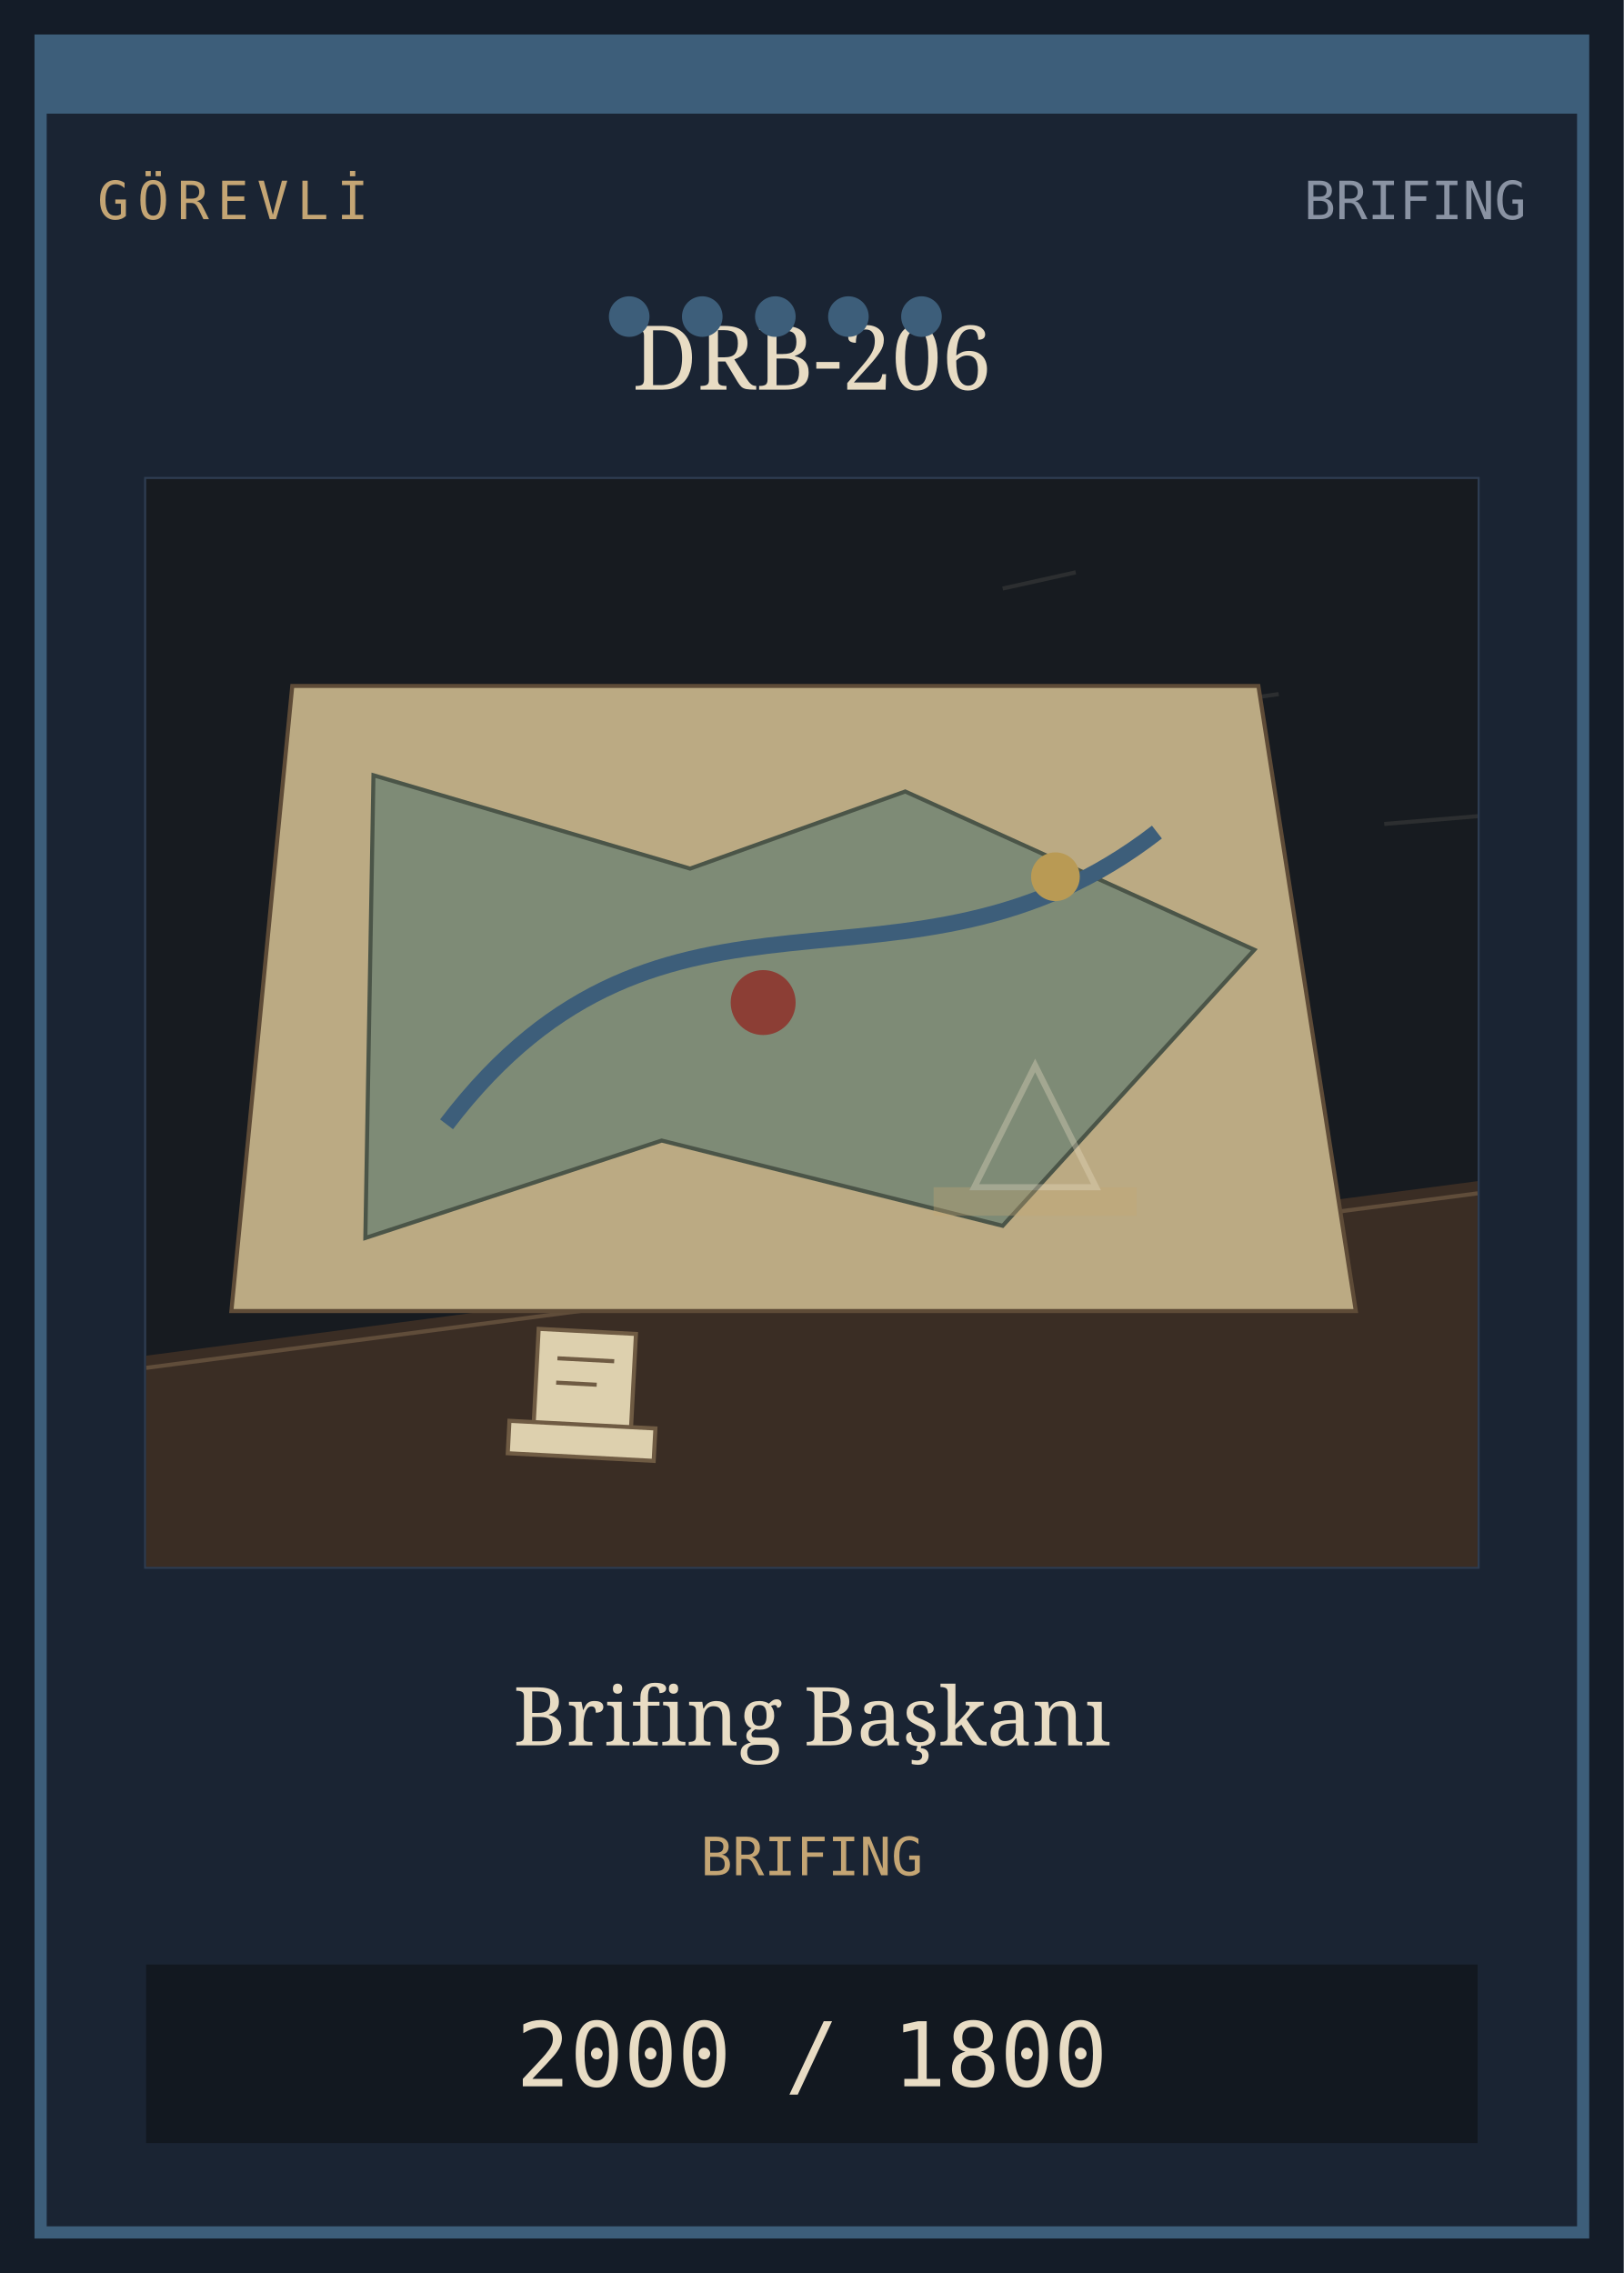
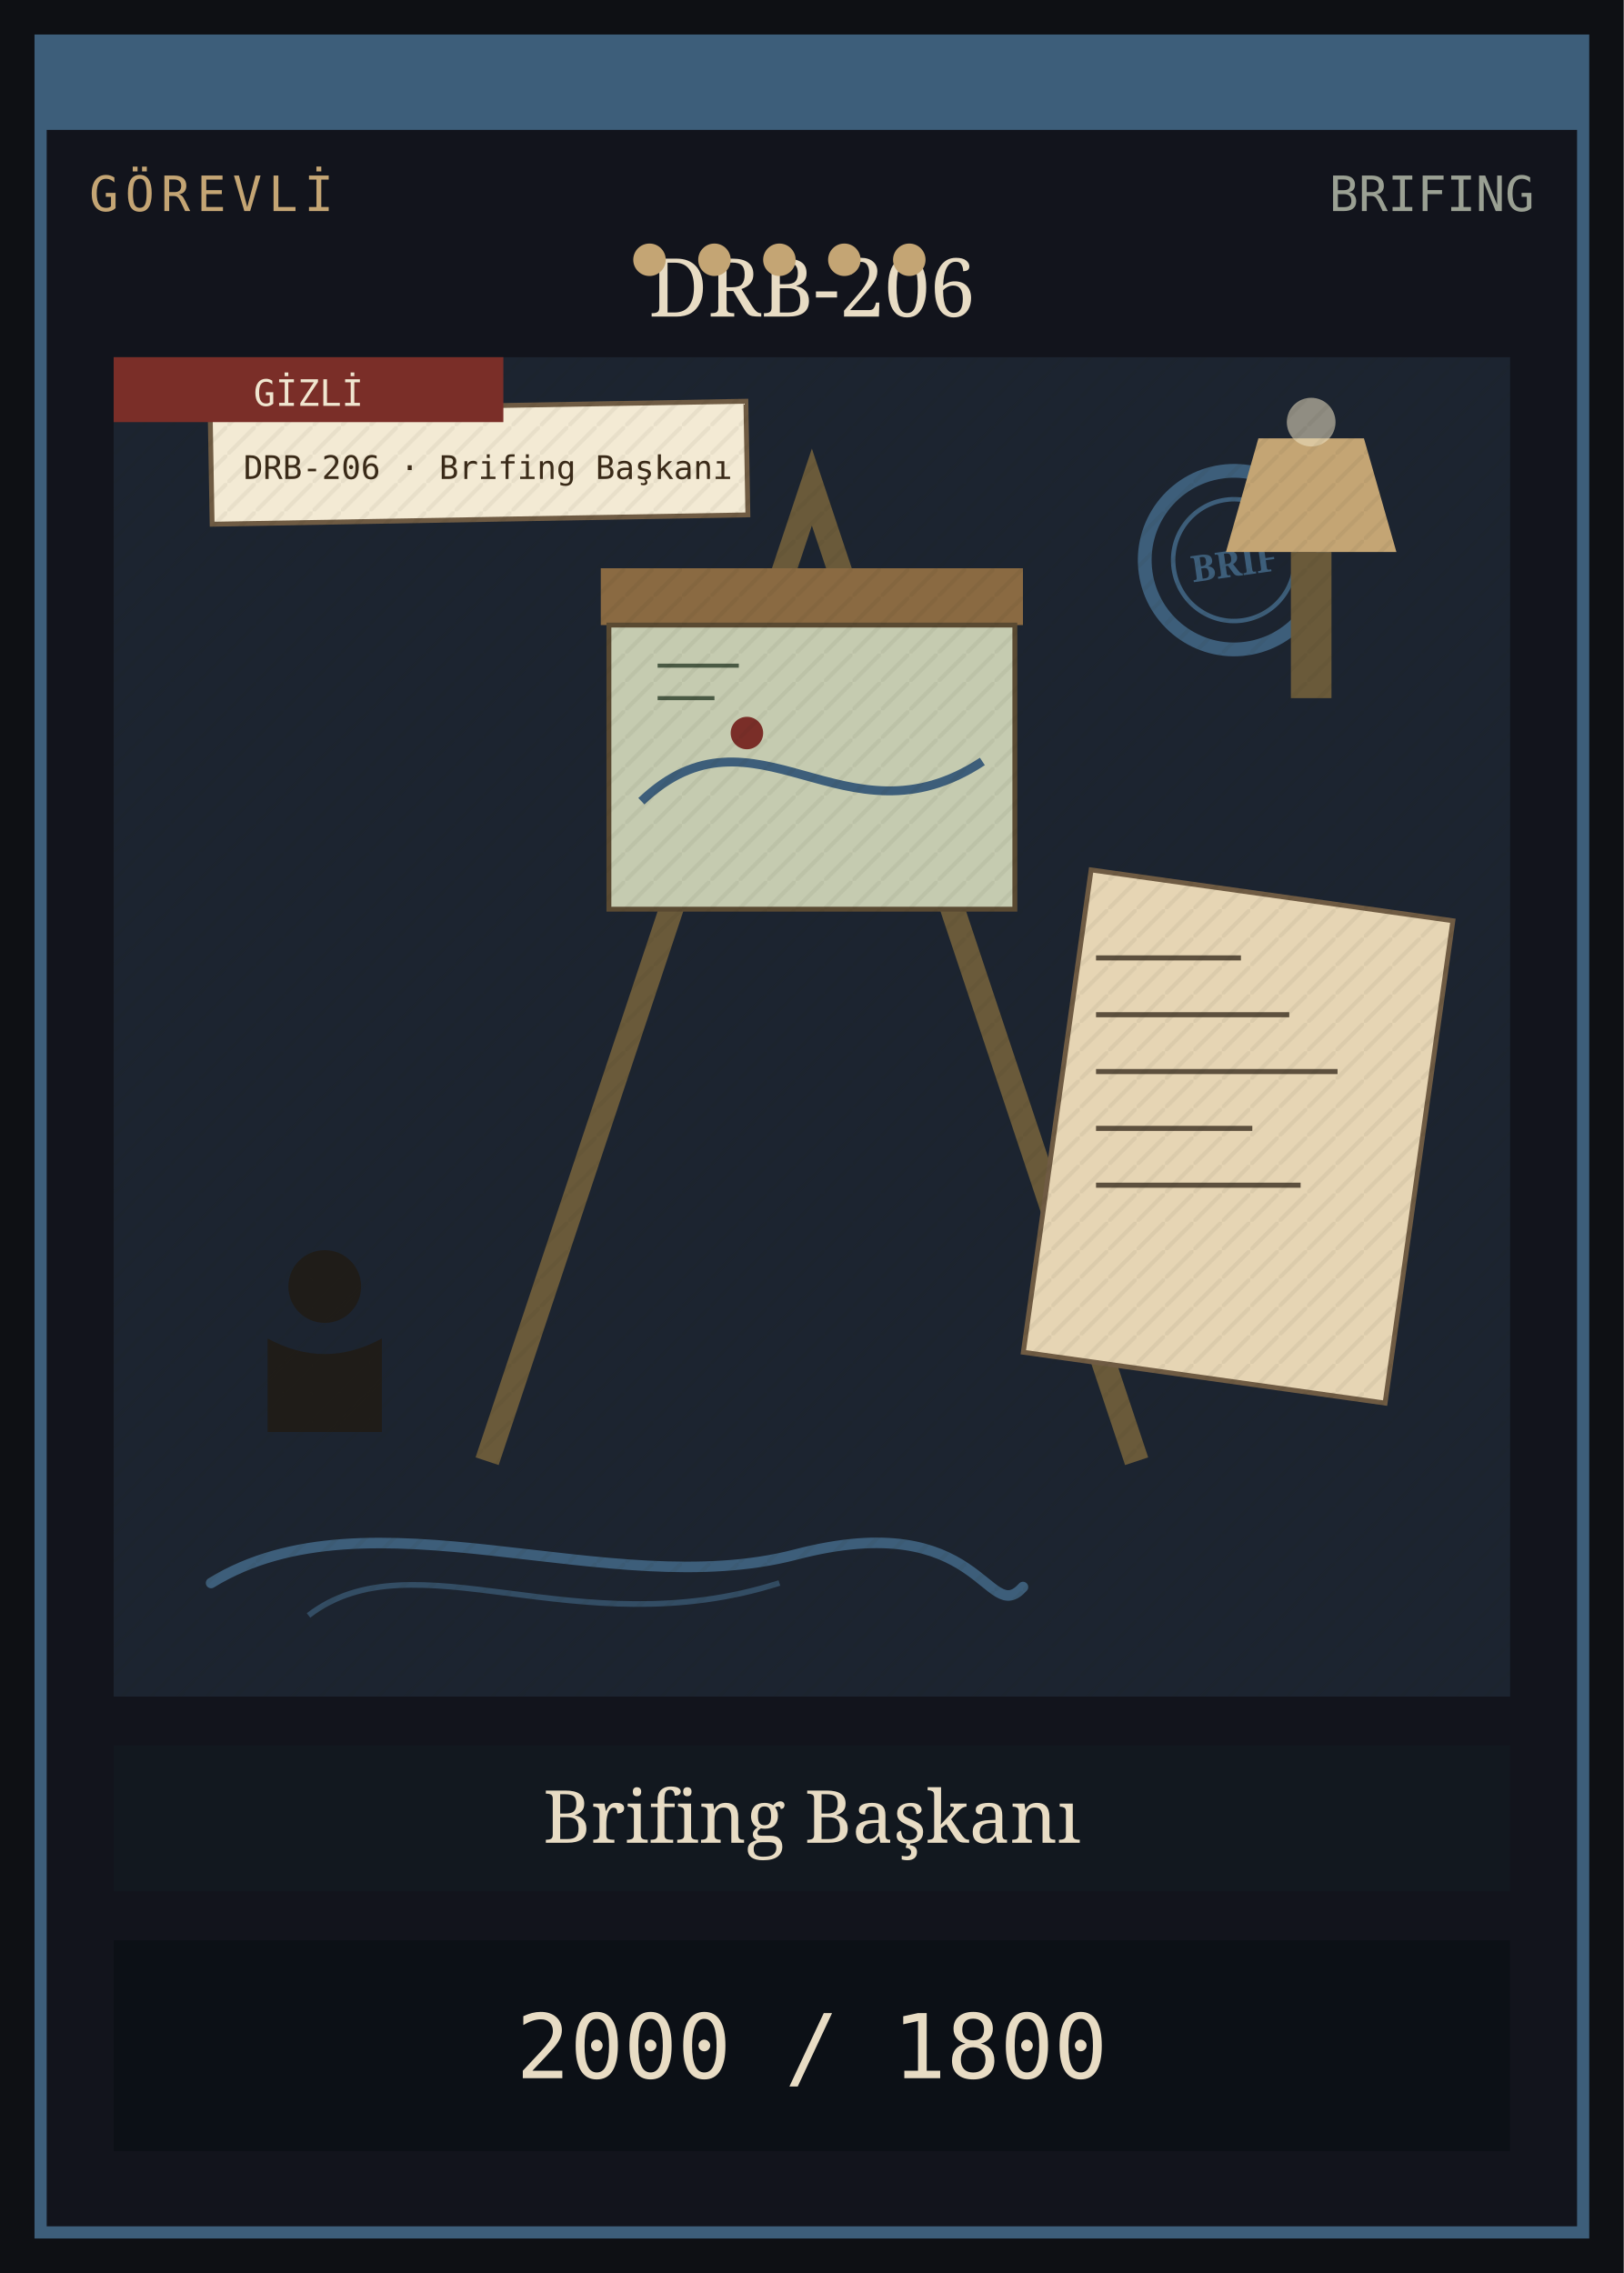
<svg xmlns="http://www.w3.org/2000/svg" viewBox="0 0 400 560" width="400" height="560">
  <defs>
-     <clipPath id="scene">
-       <rect x="36" y="118" width="328" height="268" />
+     <pattern id="grain" width="7" height="7" patternUnits="userSpaceOnUse">
+       <path d="M0 7 L7 0" stroke="#2a2218" opacity=".055" />
+     </pattern>
+     <clipPath id="well-DRB-206">
+       <rect x="28" y="88" width="344" height="330" />
    </clipPath>
  </defs>
-   <rect width="400" height="560" fill="#141c28" />
-   <rect x="10" y="10" width="380" height="540" fill="#1a2433" stroke="#3d5e7a" stroke-width="3" />
-   <rect x="10" y="10" width="380" height="18" fill="#3d5e7a" />
-   <text x="24" y="54" fill="#c4a574" font-family="ui-monospace,monospace" font-size="13" letter-spacing="2">GÖREVLİ</text>
-   <text x="376" y="54" text-anchor="end" fill="#8a93a3" font-family="ui-monospace,monospace" font-size="13">BRIFING</text>
-   <text x="200" y="96" text-anchor="middle" fill="#e8dcc4" font-family="Georgia,serif" font-size="22">DRB-206</text>
-   <circle cx="155" cy="78" r="5" fill="#3d5e7a" />
-   <circle cx="173" cy="78" r="5" fill="#3d5e7a" />
-   <circle cx="191" cy="78" r="5" fill="#3d5e7a" />
-   <circle cx="209" cy="78" r="5" fill="#3d5e7a" />
-   <circle cx="227" cy="78" r="5" fill="#3d5e7a" />
-   <rect x="36" y="118" width="328" height="268" fill="#243044" stroke="#2e3d52" stroke-width="1" />
-   <g clip-path="url(#scene)">
-     <rect x="36" y="118" width="328" height="268" fill="#171b20" />
-     <path d="M36 334 L364 291 V386 H36Z" fill="#3a2d24" />
-     <path d="M36 337 L364 294" stroke="#8f7355" opacity=".45" />
-     <path d="M247 145 l18 -4" stroke="#eadfbe" opacity=".10" />
-     <path d="M294 174 l21 -3" stroke="#eadfbe" opacity=".10" />
-     <path d="M341 203 l24 -2" stroke="#eadfbe" opacity=".10" />
-     <path d="M88 232 l27 -1" stroke="#eadfbe" opacity=".10" />
-     <path d="M135 261 l30 0" stroke="#eadfbe" opacity=".10" />
-     <path d="M182 290 l33 1" stroke="#eadfbe" opacity=".10" />
-     <path d="M229 319 l36 2" stroke="#eadfbe" opacity=".10" />
-     <path d="M72 169h238l24 154H57Z" fill="#bbaa83" stroke="#5e4b37" />
-     <path d="M92 191l78 23 53-19 86 39-62 68-84-21-73 24Z" fill="#7e8b76" stroke="#4b5548" />
-     <path d="M110 277c54-71 113-24 175-72" fill="none" stroke="#3d5e7a" stroke-width="4" />
-     <circle cx="188" cy="247" r="8" fill="#8c3e35" />
-     <circle cx="260" cy="216" r="6" fill="#b99a54" />
-     <g transform="translate(144 341) rotate(3)">
-       <path d="M-18 10h36v8h-36zM-12 10v-23h24v23" fill="#ddd0ae" stroke="#6f5b43" />
-       <path d="M-7-6h14M-7 0h10" stroke="#6f5b43" />
+   <rect width="400" height="560" fill="#0e1014" />
+   <rect x="10" y="10" width="380" height="540" fill="#12141c" stroke="#3d5e7a" stroke-width="3" />
+   <rect x="10" y="10" width="380" height="22" fill="#3d5e7a" />
+   <text x="22" y="52" fill="#c4a574" font-family="ui-monospace,monospace" font-size="12" letter-spacing="1.6">GÖREVLİ</text>
+   <text x="378" y="52" text-anchor="end" fill="#9aa093" font-family="ui-monospace,monospace" font-size="12">BRIFING</text>
+   <text x="200" y="78" text-anchor="middle" fill="#e8dcc4" font-family="Georgia,serif" font-size="20">DRB-206</text>
+   <circle cx="160" cy="64" r="4" fill="#c4a574" />
+   <circle cx="176" cy="64" r="4" fill="#c4a574" />
+   <circle cx="192" cy="64" r="4" fill="#c4a574" />
+   <circle cx="208" cy="64" r="4" fill="#c4a574" />
+   <circle cx="224" cy="64" r="4" fill="#c4a574" />
+   <g clip-path="url(#well-DRB-206)" data-series="Brifing" data-kind="unit" data-subtype="effect" data-tier="mid" data-aux="0">
+     <rect x="28" y="88" width="344" height="330" fill="#1c2430" />
+     <path d="M120 360 L200 120 L280 360" fill="none" stroke="#6a5a3a" stroke-width="6" />
+     <rect x="148" y="140" width="104" height="14" fill="#8a6a42" />
+     <rect x="150.0" y="154.0" width="100.0" height="70.0" fill="#c5cbb0" stroke="#5a4a32" stroke-width="1.2" />
+     <path d="M158 197.4 c28.0 -26.6 50.0 12.6 84.0 -9.8" fill="none" stroke="#3d5e7a" stroke-width="2.2" />
+     <circle cx="184.0" cy="180.6" r="4" fill="#7a2e28" />
+     <path d="M162 164 h20.0 M162 172 h14.0" stroke="#4a5a44" stroke-width="1" />
+     <g transform="translate(80 340) scale(1.28)">
+       <circle cx="0" cy="-18" r="7" fill="#1f1c18" />
+       <path d="M-11 -8 q11 6 22 0 v18 h-22z" fill="#1f1c18" />
    </g>
-     <g opacity=".35" transform="scale(.5) translate(310 325)">
-       <rect x="150" y="260" width="100" height="14" fill="#c4a574" />
-       <polygon points="170,260 200,200 230,260" fill="none" stroke="#e8dcc4" stroke-width="3" />
+     <g transform="rotate(8.0 305.0 280.0)">
+       <rect x="260.0" y="220.0" width="90.0" height="120.0" fill="#e6d5b4" stroke="#6f5b43" stroke-width="1.2" />
    </g>
+     <path d="M270.0 236.0 h35.7" stroke="#5d503e" stroke-width="1.25" />
+     <path d="M270.0 250.0 h47.6" stroke="#5d503e" stroke-width="1.25" />
+     <path d="M270.0 264.0 h59.5" stroke="#5d503e" stroke-width="1.25" />
+     <path d="M270.0 278.0 h38.5" stroke="#5d503e" stroke-width="1.25" />
+     <path d="M270.0 292.0 h50.4" stroke="#5d503e" stroke-width="1.25" />
+     <g transform="rotate(-8 304 138)">
+       <circle cx="304" cy="138" r="22" fill="none" stroke="#3d5e7a" stroke-width="3.4" />
+       <circle cx="304" cy="138" r="15" fill="none" stroke="#3d5e7a" stroke-width="1.1" />
+       <text x="304" y="142" text-anchor="middle" fill="#3d5e7a" font-family="Georgia,serif" font-size="9" font-weight="700">BRİF</text>
+     </g>
+     <rect x="318" y="136" width="10" height="36" fill="#6a5a3a" />
+     <path d="M302 136 h42 l-8 -28 h-26z" fill="#c4a574" />
+     <circle cx="323" cy="104" r="6" fill="#efe4c4" opacity=".55" />
+     <path d="M52.0 390.0 C91.0 366.0 150.0 395.0 196.0 383.0 S243.0 401.0 252.0 391.0" fill="none" stroke="#3d5e7a" stroke-width="2.6" stroke-linecap="round" />
+     <path d="M76.0 398.0 C102.0 378.0 142.0 406.0 192.0 390.0" fill="none" stroke="#3d5e7a" stroke-width="1.4" opacity=".7" />
+     <g transform="rotate(-1.0 118.0 114.0)">
+       <rect x="52.0" y="100.0" width="132.0" height="28.0" fill="#f3ead4" stroke="#6f5b43" stroke-width="1.2" />
+     </g>
+     <text x="60" y="118" fill="#3a2a18" font-family="ui-monospace,monospace" font-size="8">DRB-206 · Brifing Başkanı</text>
+     <rect x="28" y="88" width="344" height="330" fill="url(#grain)" />
  </g>
-   <text x="200" y="430" text-anchor="middle" fill="#e8dcc4" font-family="Georgia,serif" font-size="20">Brifing Başkanı</text>
-   <text x="200" y="462" text-anchor="middle" fill="#c4a574" font-family="ui-monospace,monospace" font-size="13">BRIFING</text>
-   <rect x="36" y="484" width="328" height="44" fill="#121820" />
-   <text x="200" y="514" text-anchor="middle" fill="#e8dcc4" font-family="ui-monospace,monospace" font-size="22">2000 / 1800</text>
+   <rect x="28" y="88" width="96" height="16" fill="#7a2e28" />
+   <text x="76" y="100" text-anchor="middle" fill="#f0e6d0" font-size="9" font-family="ui-monospace,monospace">GİZLİ</text>
+   <rect x="28" y="430" width="344" height="36" fill="#121820" opacity=".92" />
+   <text x="200" y="454" text-anchor="middle" fill="#e8dcc4" font-family="Georgia,serif" font-size="18">Brifing Başkanı</text>
+   <rect x="28" y="478" width="344" height="52" fill="#0c1016" />
+   <text x="200" y="512" text-anchor="middle" fill="#e8dcc4" font-family="ui-monospace,monospace" font-size="22">2000 / 1800</text>
</svg>
